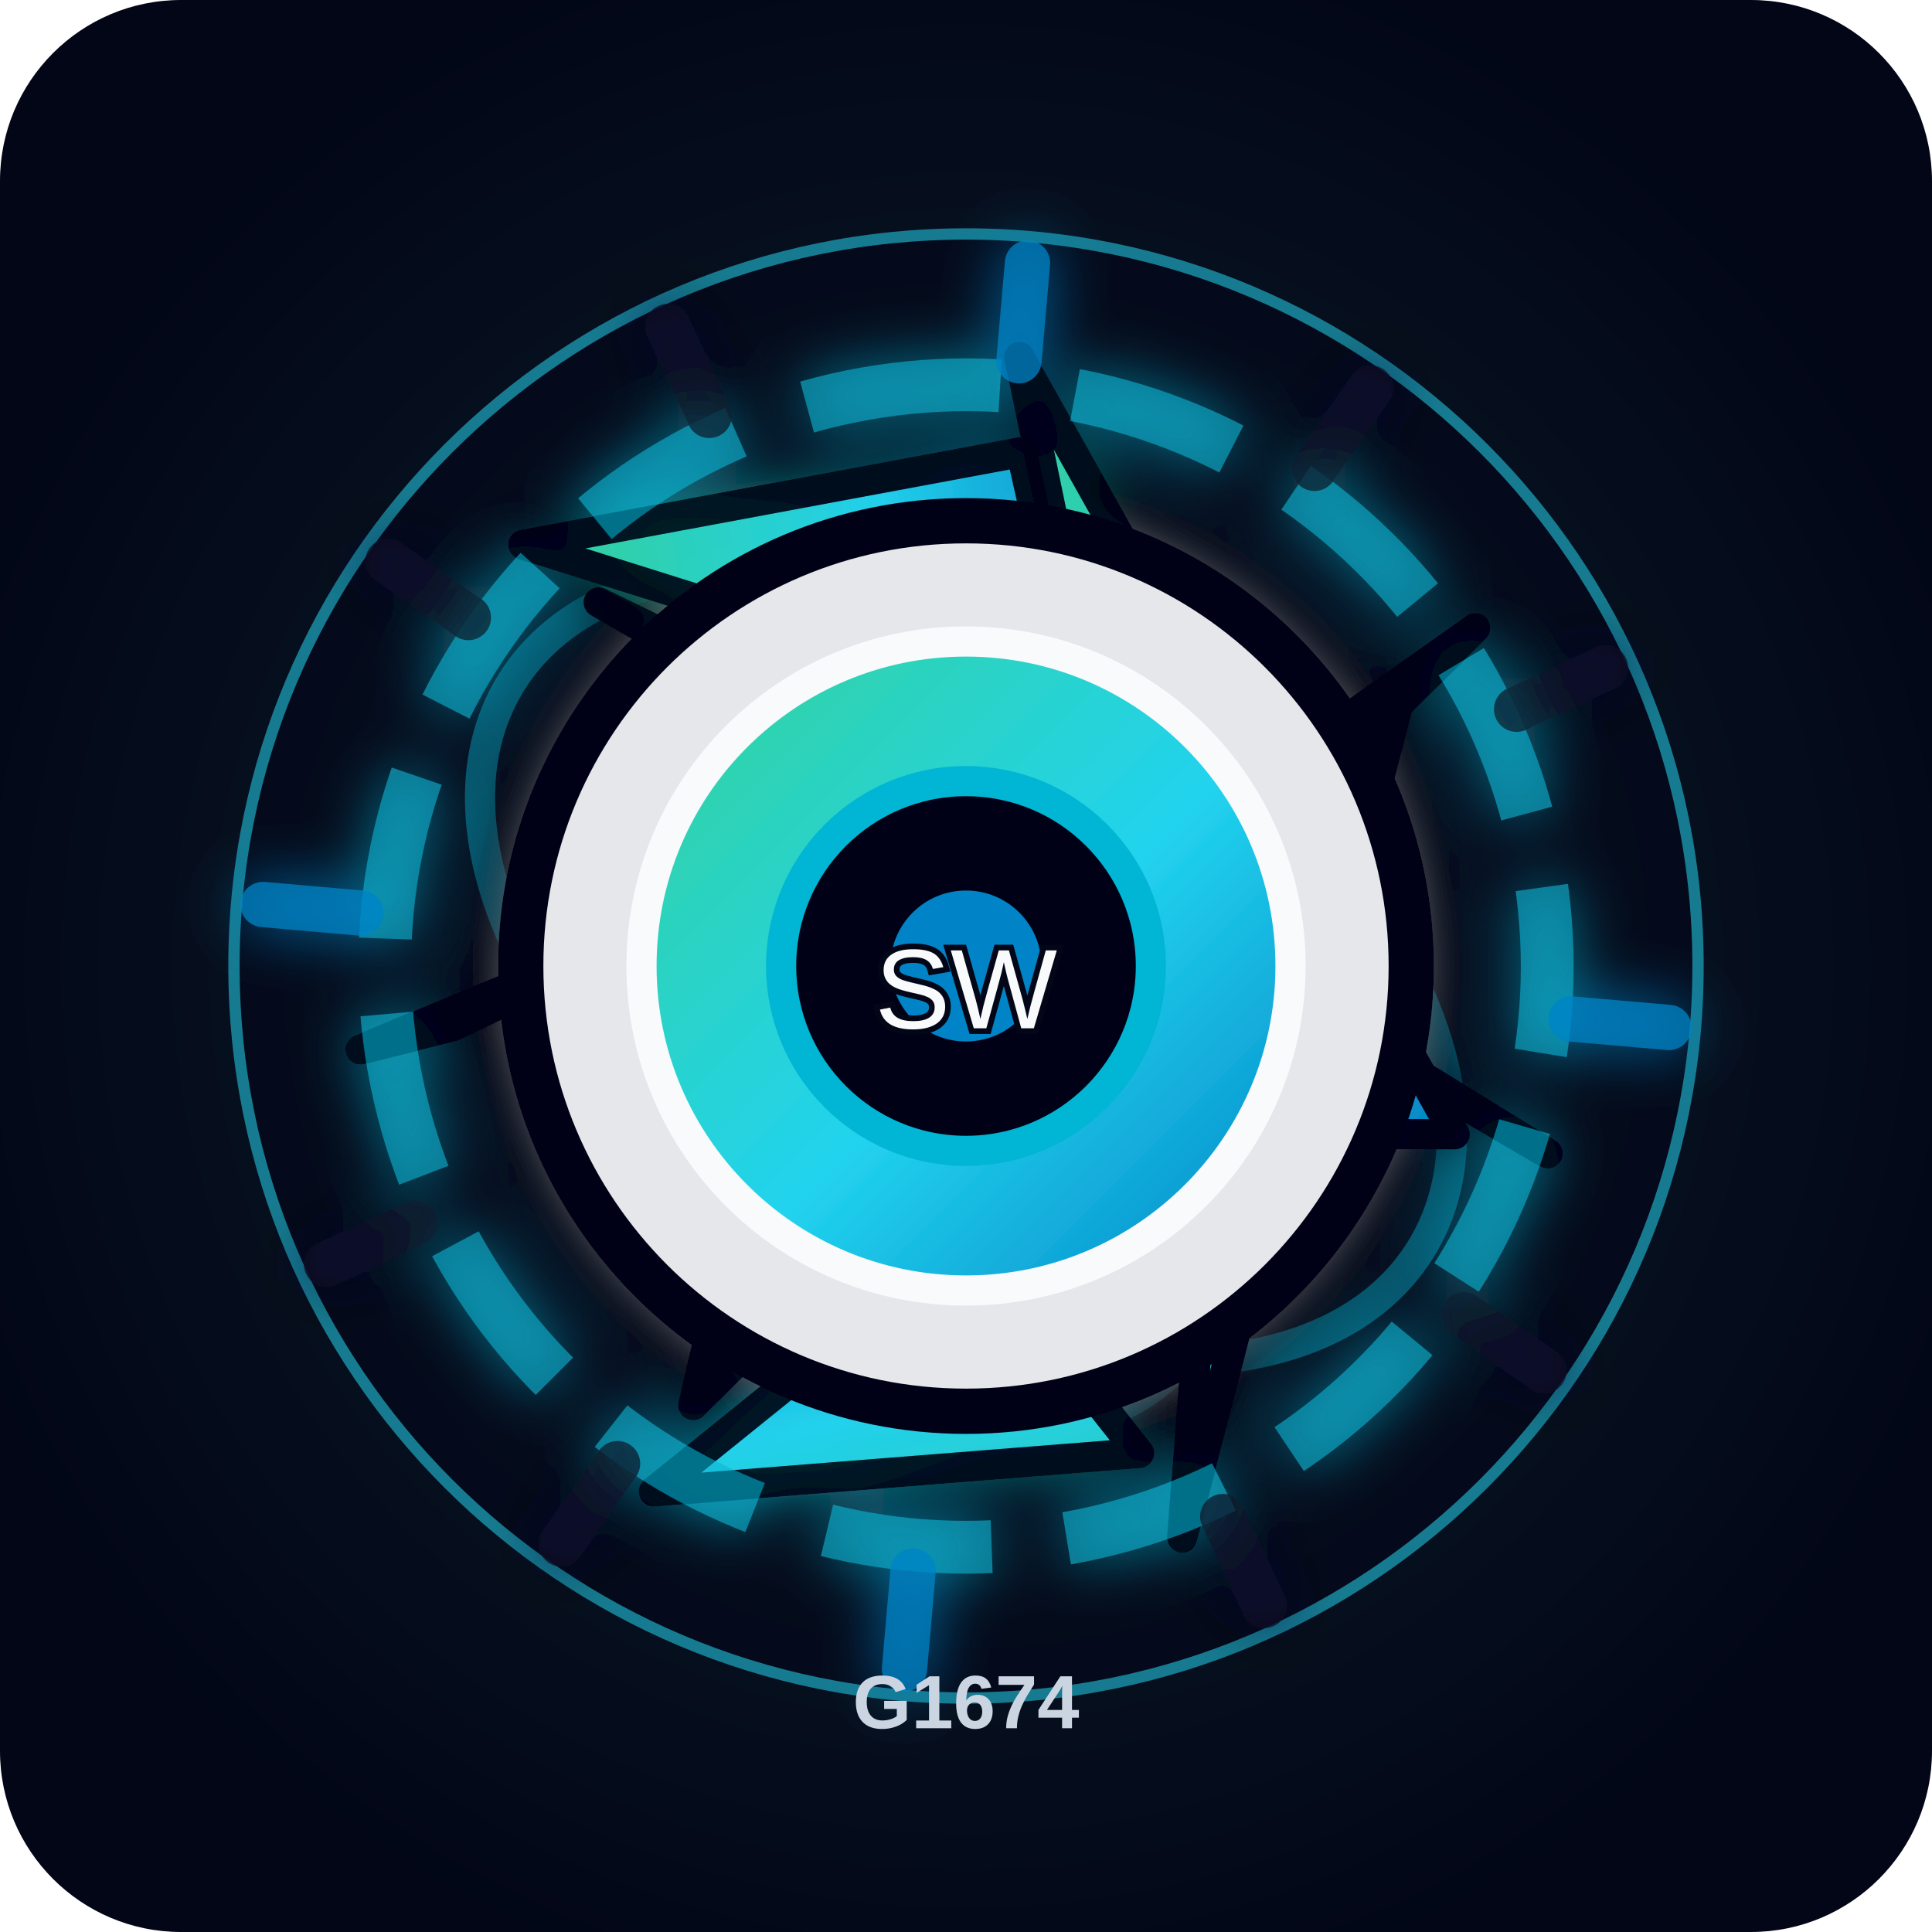
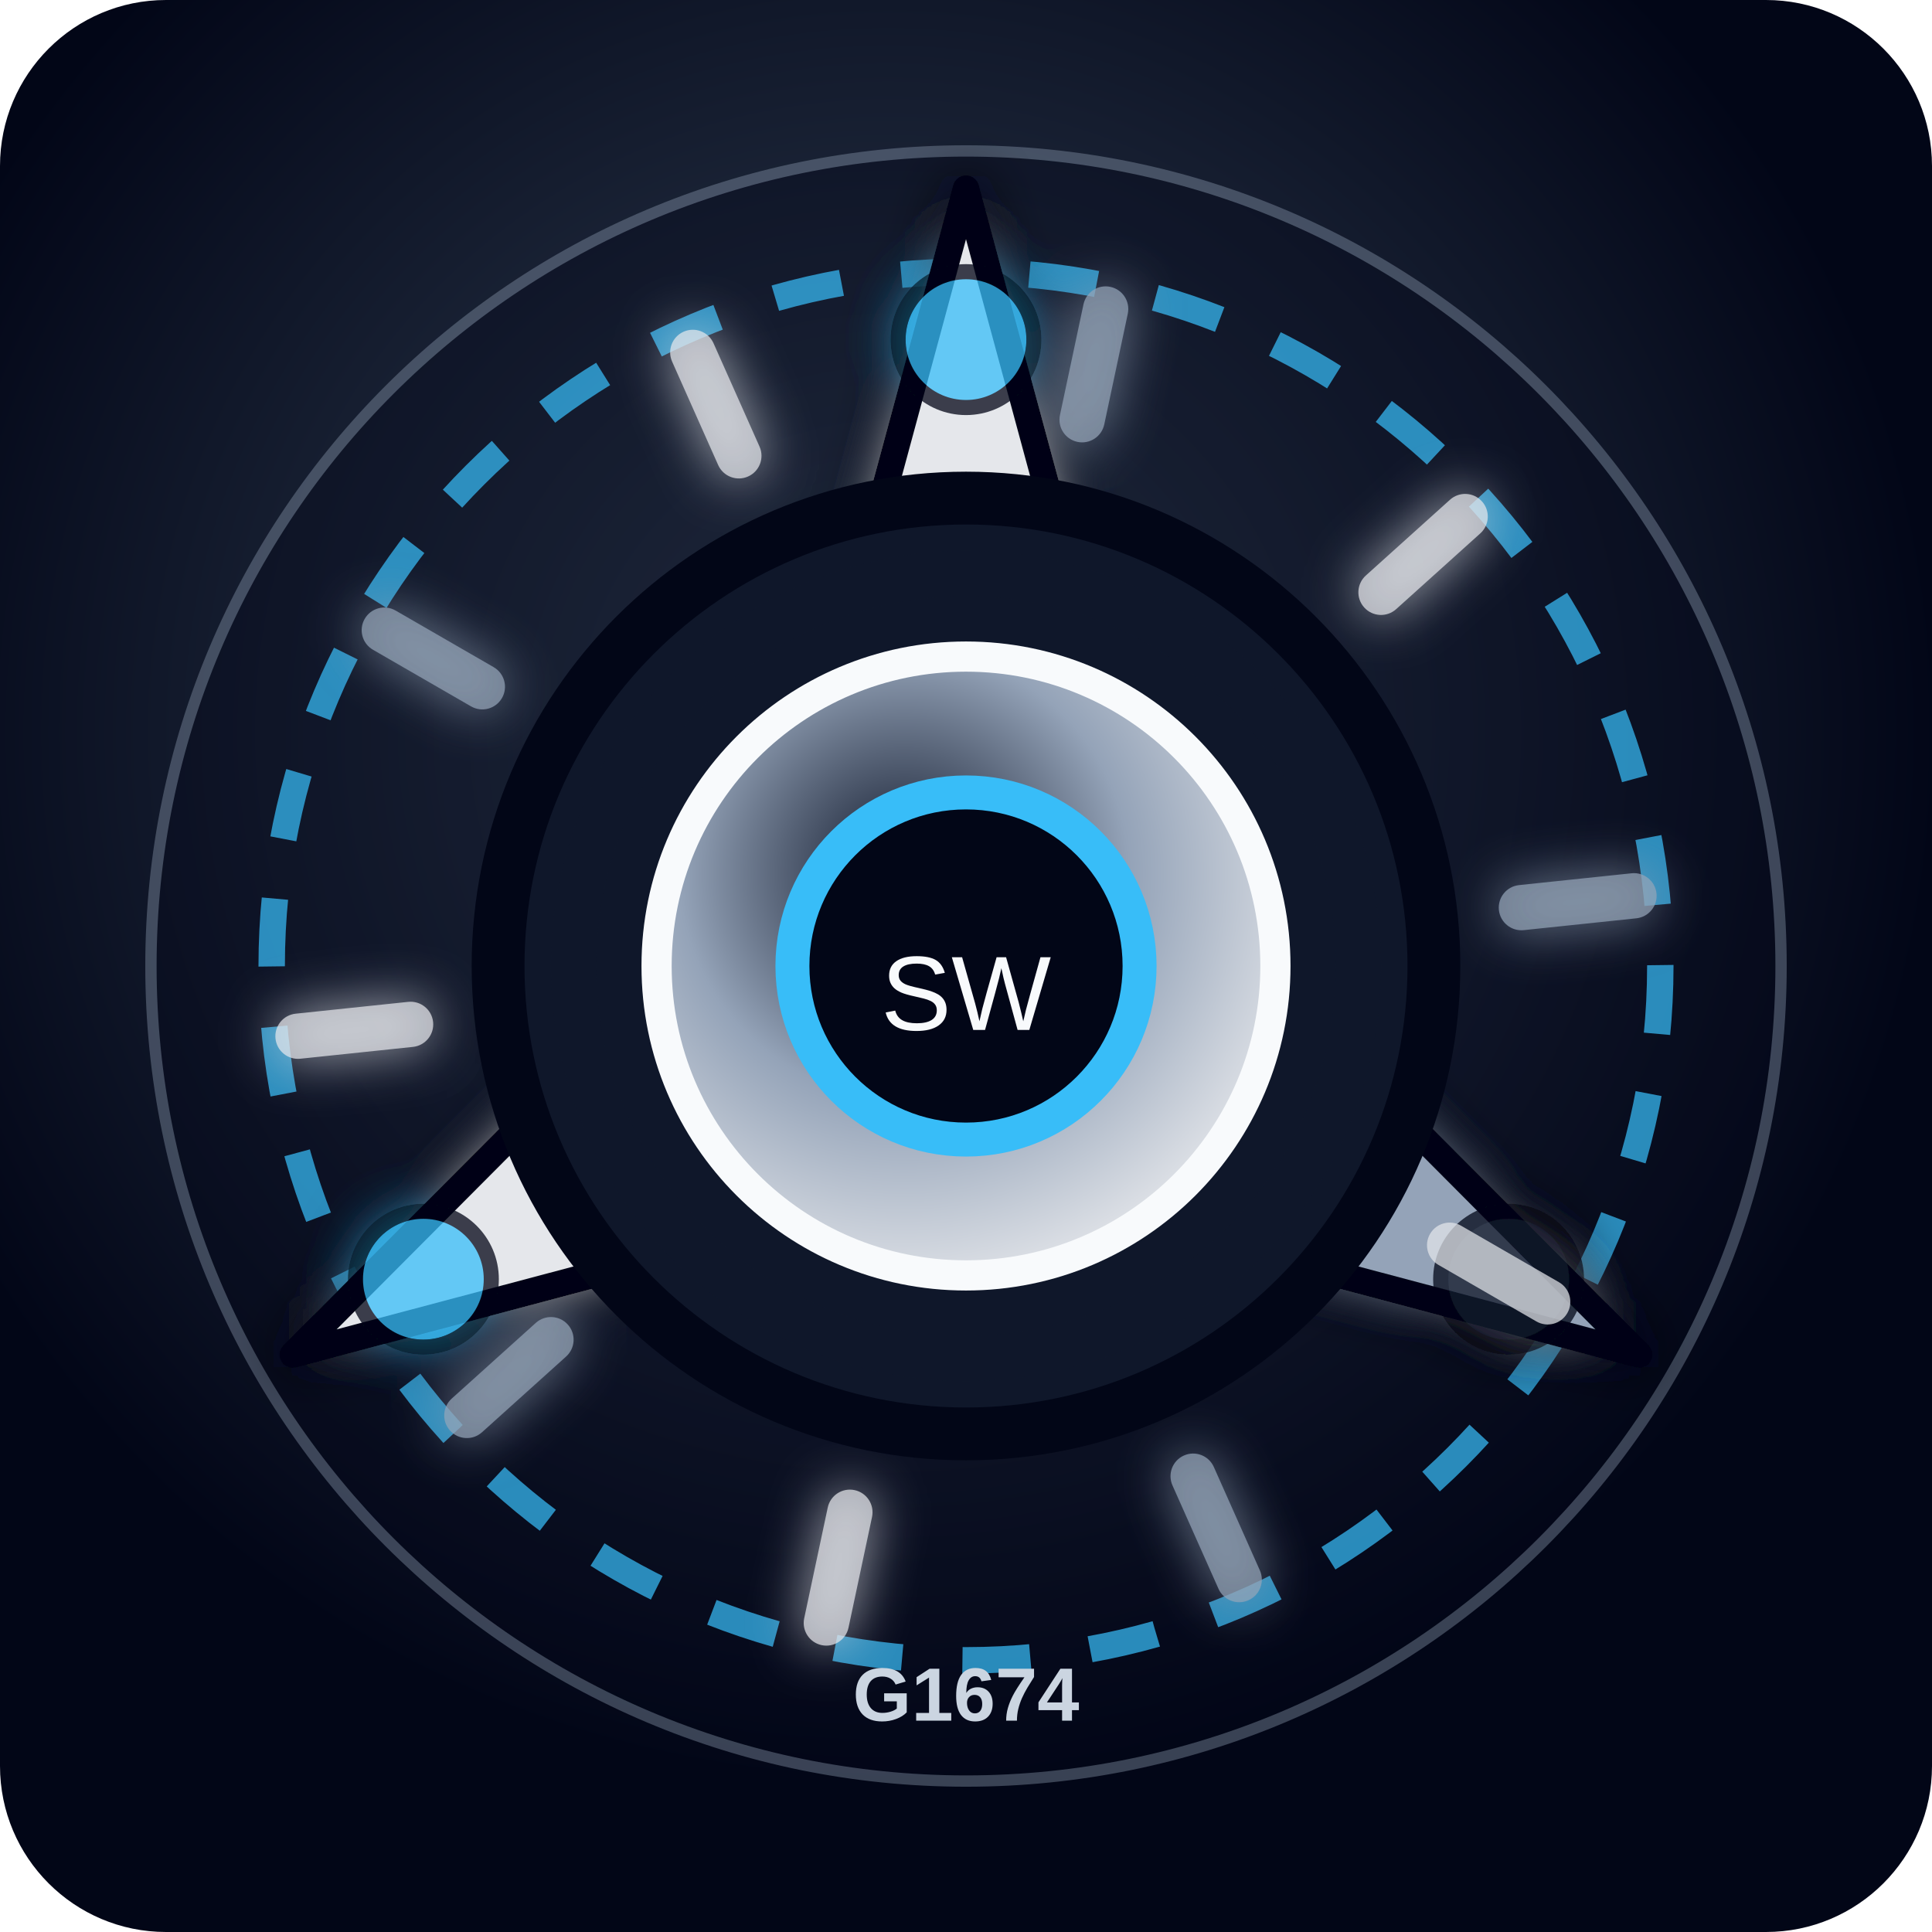
- <svg xmlns="http://www.w3.org/2000/svg" viewBox="0 0 512 512" role="img" aria-label="Sterling Wolf 3-80FB original 2D Beyblade style visual">
+ <svg xmlns="http://www.w3.org/2000/svg" viewBox="0 0 512 512" role="img" aria-label="Sterling Wolf 3-80FB original 2D fan-safe visual: silver wolf ears, claws, and cool stamina ring">
  <defs>
-     <radialGradient id="bg" cx="50%" cy="50%" r="55%">
-       <stop offset="0" stop-color="#1e293b" />
-       <stop offset="0.62" stop-color="#07111f" />
+     <radialGradient id="bg" cx="46%" cy="38%" r="75%">
+       <stop offset="0" stop-color="#334155" />
+       <stop offset="0.72" stop-color="#020617" />
      <stop offset="1" stop-color="#020617" />
    </radialGradient>
-     <linearGradient id="bladeGrad" x1="0" y1="0" x2="1" y2="1">
-       <stop offset="0" stop-color="#34d399" />
-       <stop offset="0.55" stop-color="#22d3ee" />
-       <stop offset="1" stop-color="#0284c7" />
-     </linearGradient>
-     <filter id="glow" x="-20%" y="-20%" width="140%" height="140%">
-       <feGaussianBlur stdDeviation="8" result="blur" />
+     <radialGradient id="core" cx="40%" cy="35%" r="70%">
+       <stop offset="0" stop-color="#0f172a" />
+       <stop offset="0.52" stop-color="#94a3b8" />
+       <stop offset="1" stop-color="#e5e7eb" />
+     </radialGradient>
+     <filter id="glow" x="-22%" y="-22%" width="144%" height="144%">
+       <feGaussianBlur stdDeviation="7" result="blur" />
      <feMerge>
        <feMergeNode in="blur" />
        <feMergeNode in="SourceGraphic" />
      </feMerge>
    </filter>
  </defs>
-   <rect width="512" height="512" rx="48" fill="url(#bg)" />
-   <circle cx="256" cy="256" r="194" fill="#020617" opacity="0.55" stroke="#22d3ee" stroke-width="3" />
-   <ellipse cx="256" cy="256" rx="142" ry="86" fill="none" stroke="#06b6d4" stroke-width="8" opacity="0.42" transform="rotate(32 256 256)" />
-   <ellipse cx="256" cy="256" rx="124" ry="76" fill="none" stroke="#22d3ee" stroke-width="8" opacity="0.36" transform="rotate(74 256 256)" />
-   <ellipse cx="256" cy="256" rx="106" ry="66" fill="none" stroke="#06b6d4" stroke-width="8" opacity="0.3" transform="rotate(116 256 256)" />
-   <ellipse cx="256" cy="256" rx="88" ry="56" fill="none" stroke="#22d3ee" stroke-width="8" opacity="0.24" transform="rotate(158 256 256)" />
+   <rect width="512" height="512" rx="44" fill="url(#bg)" />
+   <circle cx="256" cy="256" r="216" fill="#020617" opacity="0.38" stroke="#94a3b8" stroke-width="3" />
+   <circle cx="256" cy="256" r="184" fill="none" stroke="#38bdf8" stroke-width="7" stroke-dasharray="18 16" opacity="0.72" />
  <g filter="url(#glow)">
-     <path d="M256 94 L388.931 289.143 L316.384 295.214 Z" fill="url(#bladeGrad)" stroke="#020617" stroke-width="8" stroke-linejoin="round" transform="rotate(5 256 256)" opacity="0.96" />
-     <path d="M256 94 L312.968 380.594 L262.99 327.66 Z" fill="url(#bladeGrad)" stroke="#020617" stroke-width="8" stroke-linejoin="round" transform="rotate(56.42857 256 256)" opacity="0.96" />
-     <path d="M256 94 L194.108 378.223 L204.332 306.144 Z" fill="url(#bladeGrad)" stroke="#020617" stroke-width="8" stroke-linejoin="round" transform="rotate(107.8571 256 256)" opacity="0.96" />
-     <path d="M256 94 L121.853 283.815 L184.581 246.869 Z" fill="url(#bladeGrad)" stroke="#020617" stroke-width="8" stroke-linejoin="round" transform="rotate(159.2857 256 256)" opacity="0.96" />
-     <path d="M256 94 L150.614 168.463 L218.61 194.47 Z" fill="url(#bladeGrad)" stroke="#020617" stroke-width="8" stroke-linejoin="round" transform="rotate(210.7143 256 256)" opacity="0.96" />
-     <path d="M256 94 L258.733 119.027 L280.794 188.404 Z" fill="url(#bladeGrad)" stroke="#020617" stroke-width="8" stroke-linejoin="round" transform="rotate(262.1429 256 256)" opacity="0.96" />
-     <path d="M256 94 L364.793 172.735 L324.308 233.239 Z" fill="url(#bladeGrad)" stroke="#020617" stroke-width="8" stroke-linejoin="round" transform="rotate(313.5714 256 256)" opacity="0.96" />
-     <circle cx="256" cy="256" r="154" fill="none" stroke="#06b6d4" stroke-width="14" opacity="0.6" stroke-dasharray="44 20" transform="rotate(257 256 256)" />
-     <rect x="250" y="63" width="12" height="38" rx="6" fill="#0284c7" opacity="0.75" transform="rotate(5 256 256)" />
-     <rect x="250" y="63" width="12" height="38" rx="6" fill="#0f172a" opacity="0.75" transform="rotate(35 256 256)" />
-     <rect x="250" y="63" width="12" height="38" rx="6" fill="#0f172a" opacity="0.75" transform="rotate(65 256 256)" />
-     <rect x="250" y="63" width="12" height="38" rx="6" fill="#0284c7" opacity="0.75" transform="rotate(95 256 256)" />
-     <rect x="250" y="63" width="12" height="38" rx="6" fill="#0f172a" opacity="0.75" transform="rotate(125 256 256)" />
-     <rect x="250" y="63" width="12" height="38" rx="6" fill="#0f172a" opacity="0.75" transform="rotate(155 256 256)" />
-     <rect x="250" y="63" width="12" height="38" rx="6" fill="#0284c7" opacity="0.75" transform="rotate(185 256 256)" />
-     <rect x="250" y="63" width="12" height="38" rx="6" fill="#0f172a" opacity="0.75" transform="rotate(215 256 256)" />
-     <rect x="250" y="63" width="12" height="38" rx="6" fill="#0f172a" opacity="0.75" transform="rotate(245 256 256)" />
-     <rect x="250" y="63" width="12" height="38" rx="6" fill="#0284c7" opacity="0.75" transform="rotate(275 256 256)" />
-     <rect x="250" y="63" width="12" height="38" rx="6" fill="#0f172a" opacity="0.75" transform="rotate(305 256 256)" />
-     <rect x="250" y="63" width="12" height="38" rx="6" fill="#0f172a" opacity="0.75" transform="rotate(335 256 256)" />
-     <circle cx="256" cy="256" r="118" fill="#e5e7eb" stroke="#020617" stroke-width="12" />
-     <circle cx="256" cy="256" r="86" fill="url(#bladeGrad)" stroke="#f8fafc" stroke-width="8" />
-     <circle cx="256" cy="256" r="49" fill="#020617" stroke="#06b6d4" stroke-width="8" />
-     <circle cx="256" cy="256" r="24" fill="#0284c7" stroke="#020617" stroke-width="8" />
+     <polygon points="227.3,156.0 256.0,50.0 284.7,156.0" fill="#e5e7eb" stroke="#020617" stroke-width="7" stroke-linejoin="round" />
+     <circle cx="256.0" cy="90.0" r="18" fill="#38bdf8" opacity="0.75" stroke="#020617" stroke-width="4" />
+     <polygon points="356.9,281.2 434.4,359.0 328.2,330.8" fill="#94a3b8" stroke="#020617" stroke-width="7" stroke-linejoin="round" />
+     <circle cx="399.8" cy="339.0" r="18" fill="#0f172a" opacity="0.75" stroke="#020617" stroke-width="4" />
+     <polygon points="183.8,330.8 77.6,359.0 155.1,281.2" fill="#e5e7eb" stroke="#020617" stroke-width="7" stroke-linejoin="round" />
+     <circle cx="112.2" cy="339.0" r="18" fill="#38bdf8" opacity="0.75" stroke="#020617" stroke-width="4" />
+     <rect x="250" y="72" width="12" height="42" rx="6" fill="#94a3b8" opacity="0.72" transform="rotate(12 256 256)" />
+     <rect x="250" y="72" width="12" height="42" rx="6" fill="#e5e7eb" opacity="0.72" transform="rotate(48 256 256)" />
+     <rect x="250" y="72" width="12" height="42" rx="6" fill="#94a3b8" opacity="0.72" transform="rotate(84 256 256)" />
+     <rect x="250" y="72" width="12" height="42" rx="6" fill="#e5e7eb" opacity="0.72" transform="rotate(120 256 256)" />
+     <rect x="250" y="72" width="12" height="42" rx="6" fill="#94a3b8" opacity="0.72" transform="rotate(156 256 256)" />
+     <rect x="250" y="72" width="12" height="42" rx="6" fill="#e5e7eb" opacity="0.72" transform="rotate(192 256 256)" />
+     <rect x="250" y="72" width="12" height="42" rx="6" fill="#94a3b8" opacity="0.72" transform="rotate(228 256 256)" />
+     <rect x="250" y="72" width="12" height="42" rx="6" fill="#e5e7eb" opacity="0.72" transform="rotate(264 256 256)" />
+     <rect x="250" y="72" width="12" height="42" rx="6" fill="#94a3b8" opacity="0.72" transform="rotate(300 256 256)" />
+     <rect x="250" y="72" width="12" height="42" rx="6" fill="#e5e7eb" opacity="0.72" transform="rotate(336 256 256)" />
  </g>
-   <text x="256" y="264" text-anchor="middle" dominant-baseline="middle" font-family="Arial Black, Arial, sans-serif" font-size="30" fill="#f8fafc" stroke="#020617" stroke-width="3" paint-order="stroke">SW</text>
-   <text x="256" y="458" text-anchor="middle" font-family="Arial, sans-serif" font-size="20" font-weight="700" fill="#cbd5e1">G1674</text>
+   <circle cx="256" cy="256" r="124" fill="#0f172a" stroke="#020617" stroke-width="14" />
+   <circle cx="256" cy="256" r="104" fill="none" stroke="#0f172a" stroke-width="12" opacity="0.8" />
+   <circle cx="256" cy="256" r="82" fill="url(#core)" stroke="#f8fafc" stroke-width="8" />
+   <circle cx="256" cy="256" r="46" fill="#020617" stroke="#38bdf8" stroke-width="9" />
+   <text x="256" y="265" text-anchor="middle" dominant-baseline="middle" font-family="Arial Black, Arial, sans-serif" font-size="28" fill="#f8fafc">SW</text>
+   <text x="256" y="456" text-anchor="middle" font-family="Arial, sans-serif" font-size="20" font-weight="800" fill="#cbd5e1">G1674</text>
</svg>
